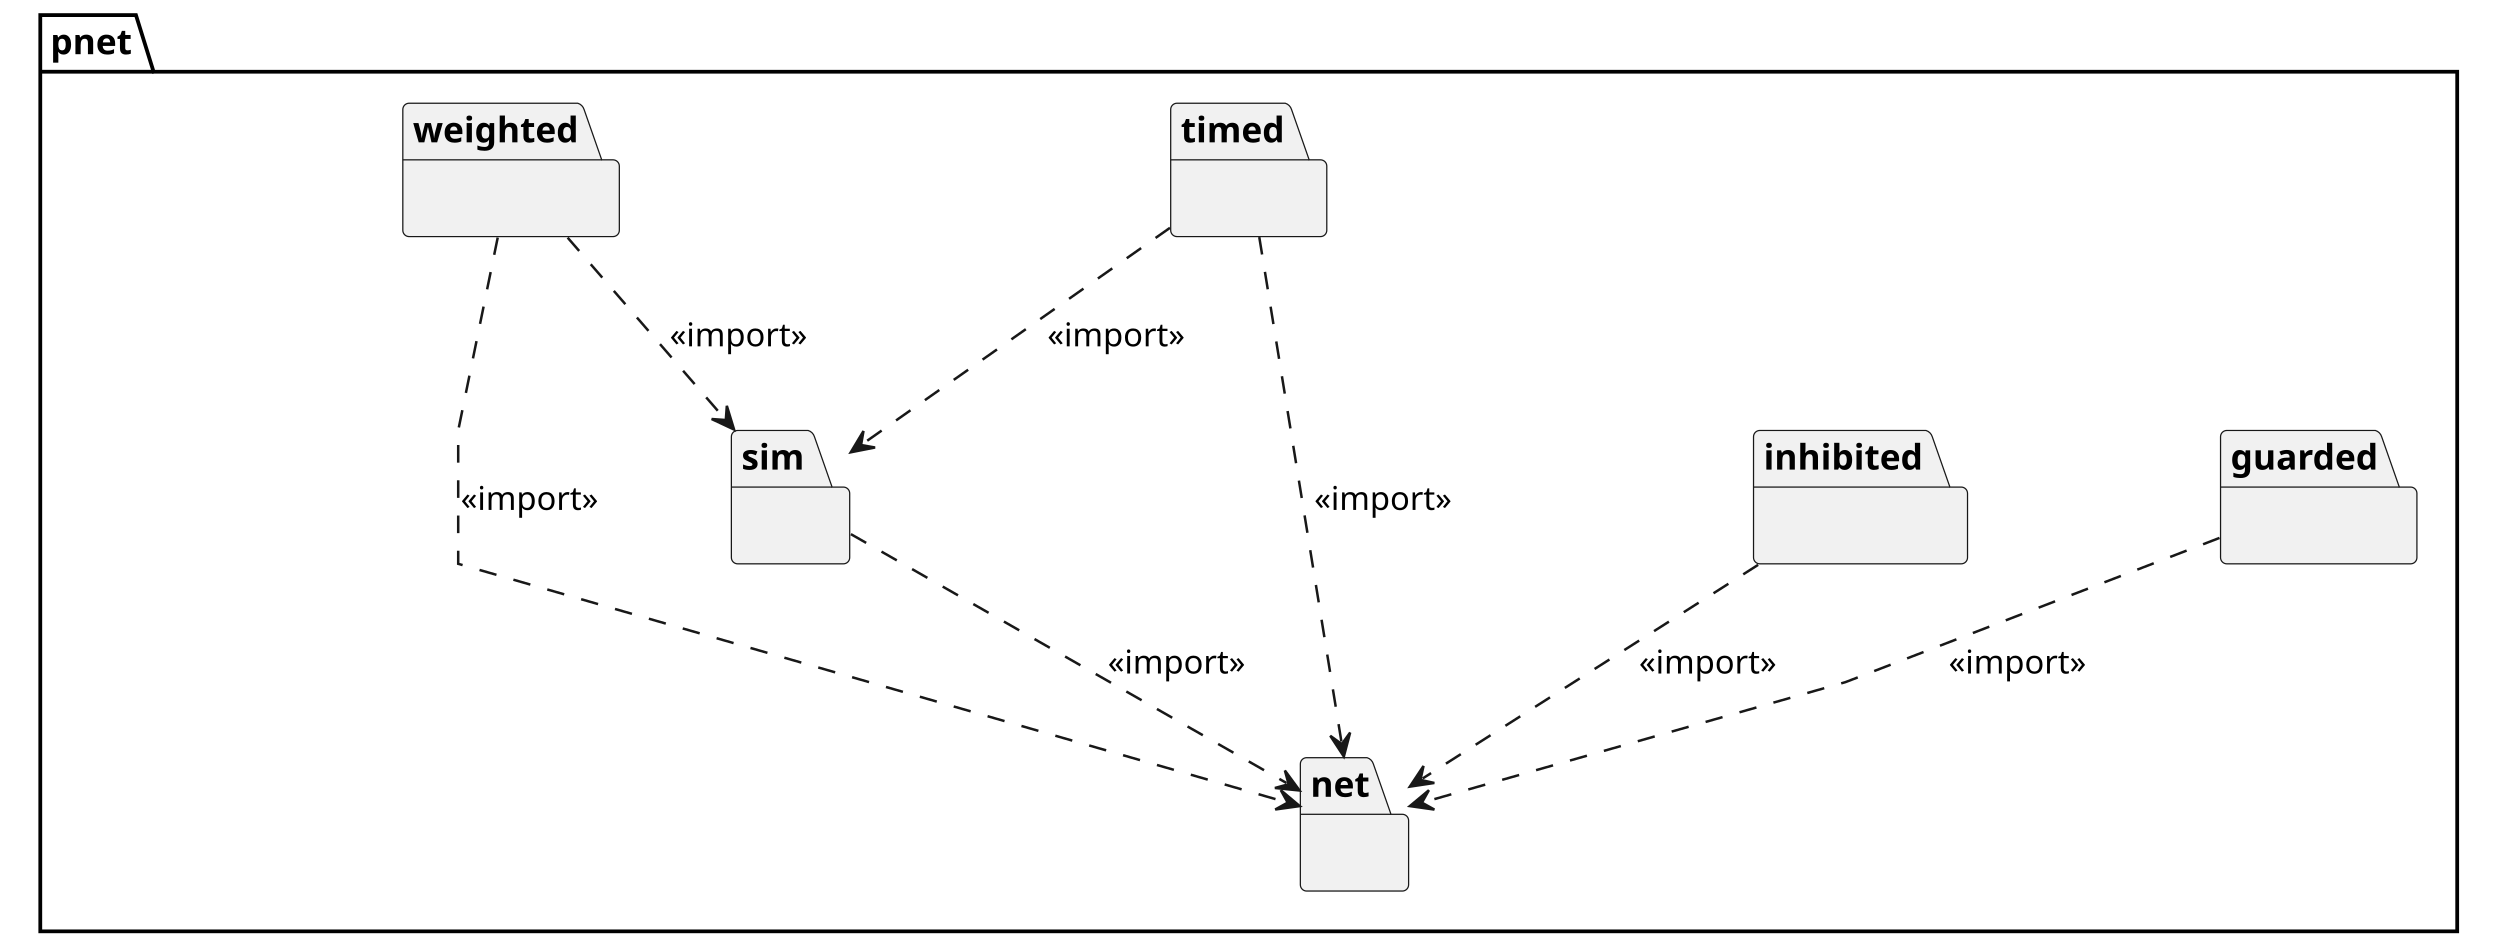
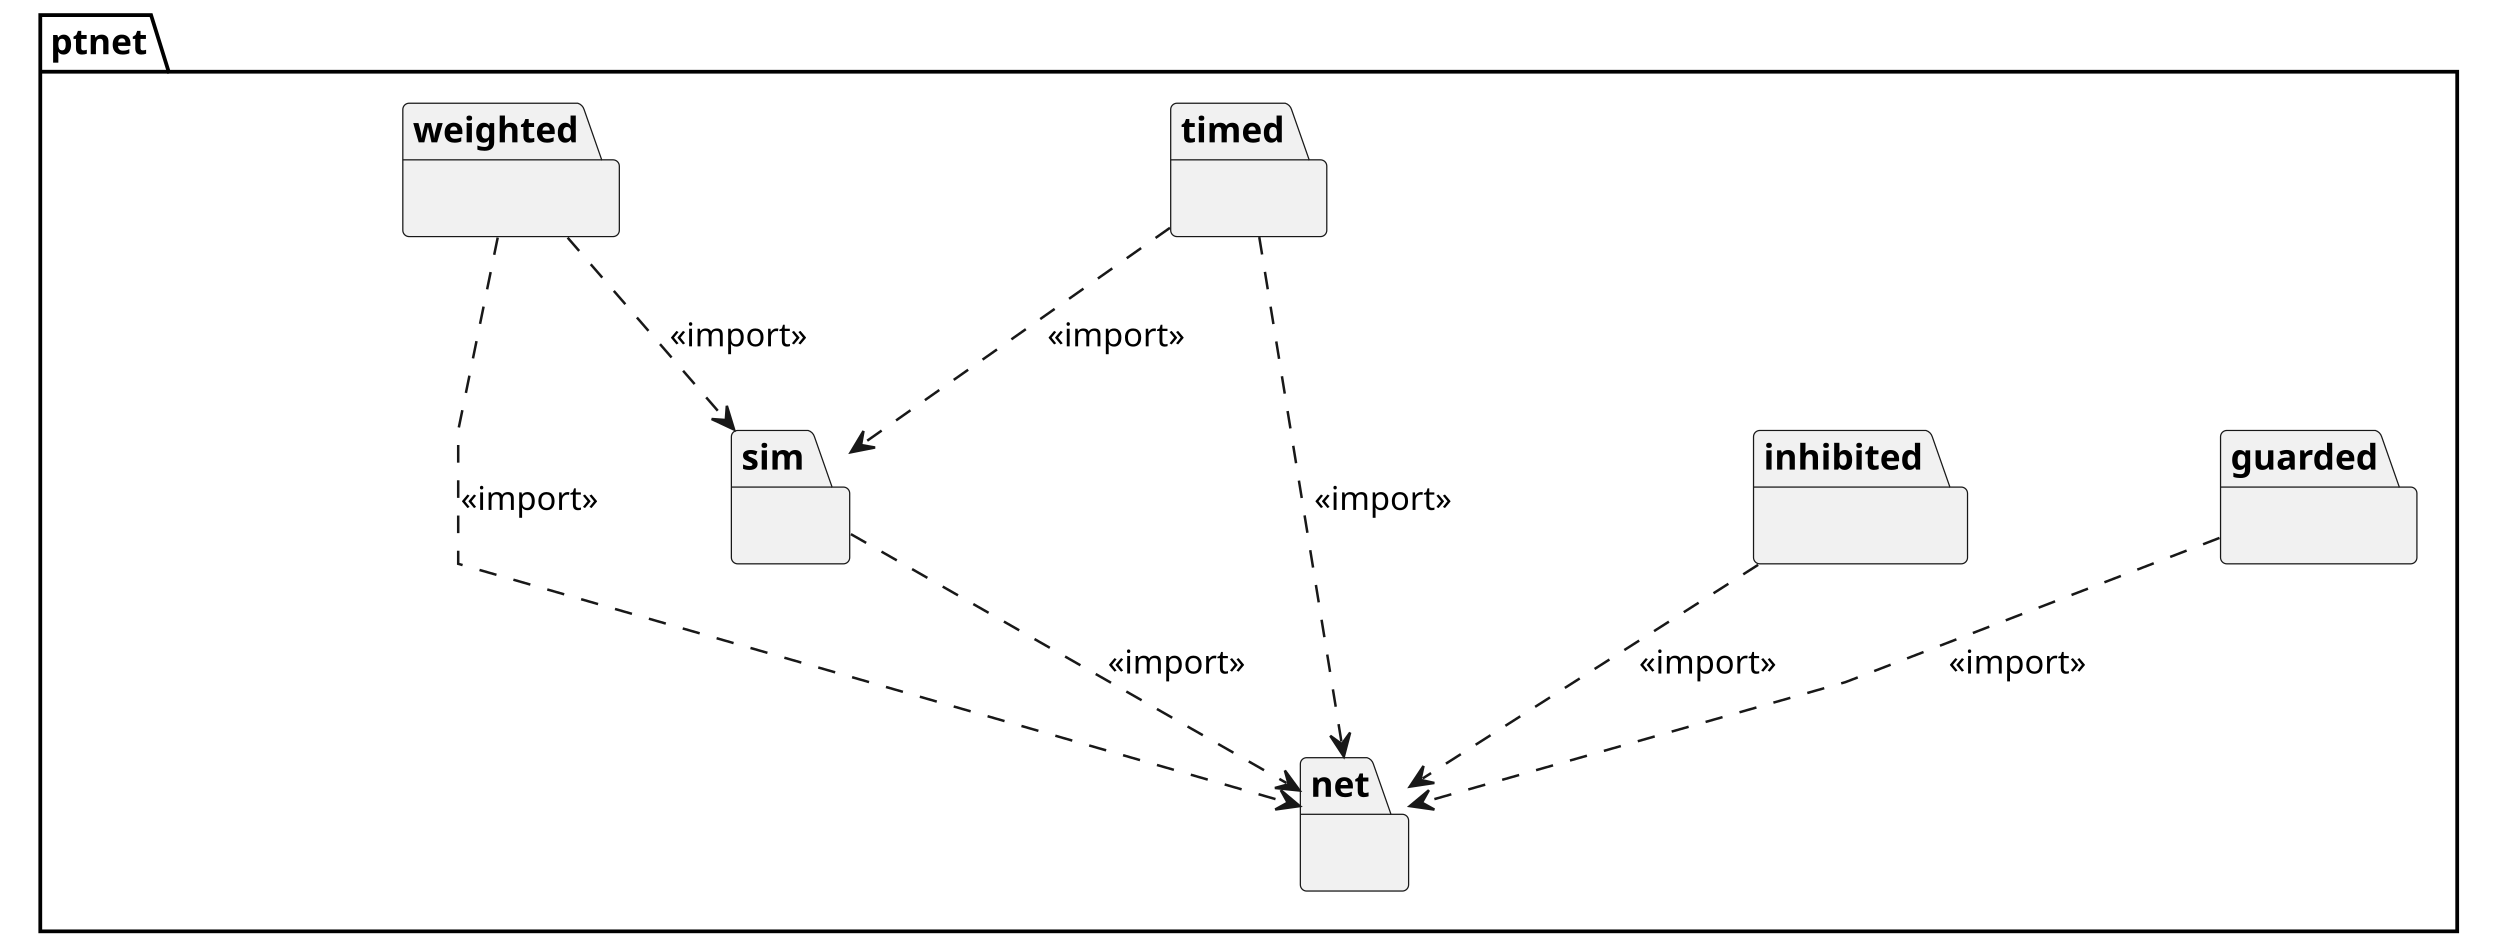
<svg xmlns="http://www.w3.org/2000/svg" contentStyleType="text/css" height="376px" preserveAspectRatio="none" style="width:993px;height:376px;" version="1.1" viewBox="0 0 993 376" width="993px" zoomAndPan="magnify">
  <defs />
  <g>
-     <g id="cluster_pnet">
-       <polygon fill="none" points="16,6,54,6,61,28.488,976,28.488,976,369.93,16,369.93,16,6" style="stroke:#000000;stroke-width:1.5;" />
-       <line style="stroke:#000000;stroke-width:1.5;" x1="16" x2="61" y1="28.488" y2="28.488" />
-       <text fill="#000000" font-family="sans-serif" font-size="14" font-weight="bold" lengthAdjust="spacing" textLength="32" x="20" y="21.535">pnet</text>
+     <g id="cluster_ptnet">
+       <polygon fill="none" points="16,6,60,6,67,28.488,976,28.488,976,369.93,16,369.93,16,6" style="stroke:#000000;stroke-width:1.5;" />
+       <line style="stroke:#000000;stroke-width:1.5;" x1="16" x2="67" y1="28.488" y2="28.488" />
+       <text fill="#000000" font-family="sans-serif" font-size="14" font-weight="bold" lengthAdjust="spacing" textLength="38" x="20" y="21.535">ptnet</text>
    </g>
    <path d="M519,300.95 L543,300.95 A3.75,3.75 0 0 1 545.5,303.45 L552.5,323.438 L557,323.438 A2.5,2.5 0 0 1 559.5,325.938 L559.5,351.427 A2.5,2.5 0 0 1 557,353.927 L519,353.927 A2.5,2.5 0 0 1 516.5,351.427 L516.5,303.45 A2.5,2.5 0 0 1 519,300.95 " fill="#F1F1F1" style="stroke:#181818;stroke-width:0.5;" />
    <line style="stroke:#181818;stroke-width:0.5;" x1="516.5" x2="552.5" y1="323.438" y2="323.438" />
    <text fill="#000000" font-family="sans-serif" font-size="14" font-weight="bold" lengthAdjust="spacing" textLength="23" x="520.5" y="316.485">net</text>
    <path d="M293,170.98 L321,170.98 A3.75,3.75 0 0 1 323.5,173.48 L330.5,193.468 L335,193.468 A2.5,2.5 0 0 1 337.5,195.968 L337.5,221.457 A2.5,2.5 0 0 1 335,223.957 L293,223.957 A2.5,2.5 0 0 1 290.5,221.457 L290.5,173.48 A2.5,2.5 0 0 1 293,170.98 " fill="#F1F1F1" style="stroke:#181818;stroke-width:0.5;" />
    <line style="stroke:#181818;stroke-width:0.5;" x1="290.5" x2="330.5" y1="193.468" y2="193.468" />
    <text fill="#000000" font-family="sans-serif" font-size="14" font-weight="bold" lengthAdjust="spacing" textLength="27" x="294.5" y="186.515">sim</text>
    <path d="M884.5,170.98 L943.5,170.98 A3.75,3.75 0 0 1 946,173.48 L953,193.468 L957.5,193.468 A2.5,2.5 0 0 1 960,195.968 L960,221.457 A2.5,2.5 0 0 1 957.5,223.957 L884.5,223.957 A2.5,2.5 0 0 1 882,221.457 L882,173.48 A2.5,2.5 0 0 1 884.5,170.98 " fill="#F1F1F1" style="stroke:#181818;stroke-width:0.5;" />
    <line style="stroke:#181818;stroke-width:0.5;" x1="882" x2="953" y1="193.468" y2="193.468" />
    <text fill="#000000" font-family="sans-serif" font-size="14" font-weight="bold" lengthAdjust="spacing" textLength="58" x="886" y="186.515">guarded</text>
    <path d="M699,170.98 L765,170.98 A3.75,3.75 0 0 1 767.5,173.48 L774.5,193.468 L779,193.468 A2.5,2.5 0 0 1 781.5,195.968 L781.5,221.457 A2.5,2.5 0 0 1 779,223.957 L699,223.957 A2.5,2.5 0 0 1 696.5,221.457 L696.5,173.48 A2.5,2.5 0 0 1 699,170.98 " fill="#F1F1F1" style="stroke:#181818;stroke-width:0.5;" />
    <line style="stroke:#181818;stroke-width:0.5;" x1="696.5" x2="774.5" y1="193.468" y2="193.468" />
    <text fill="#000000" font-family="sans-serif" font-size="14" font-weight="bold" lengthAdjust="spacing" textLength="65" x="700.5" y="186.515">inhibited</text>
    <path d="M467.5,41 L510.5,41 A3.75,3.75 0 0 1 513,43.5 L520,63.488 L524.5,63.488 A2.5,2.5 0 0 1 527,65.988 L527,91.477 A2.5,2.5 0 0 1 524.5,93.977 L467.5,93.977 A2.5,2.5 0 0 1 465,91.477 L465,43.5 A2.5,2.5 0 0 1 467.5,41 " fill="#F1F1F1" style="stroke:#181818;stroke-width:0.5;" />
    <line style="stroke:#181818;stroke-width:0.5;" x1="465" x2="520" y1="63.488" y2="63.488" />
    <text fill="#000000" font-family="sans-serif" font-size="14" font-weight="bold" lengthAdjust="spacing" textLength="42" x="469" y="56.535">timed</text>
    <path d="M162.5,41 L229.5,41 A3.75,3.75 0 0 1 232,43.5 L239,63.488 L243.5,63.488 A2.5,2.5 0 0 1 246,65.988 L246,91.477 A2.5,2.5 0 0 1 243.5,93.977 L162.5,93.977 A2.5,2.5 0 0 1 160,91.477 L160,43.5 A2.5,2.5 0 0 1 162.5,41 " fill="#F1F1F1" style="stroke:#181818;stroke-width:0.5;" />
    <line style="stroke:#181818;stroke-width:0.5;" x1="160" x2="239" y1="63.488" y2="63.488" />
    <text fill="#000000" font-family="sans-serif" font-size="14" font-weight="bold" lengthAdjust="spacing" textLength="66" x="164" y="56.535">weighted</text>
    <g id="link_sim_net">
      <path codeLine="12" d="M337.97,212.16 C381.76,237.18 468.85,286.934 510.98,311.004 " fill="none" id="sim-to-net" style="stroke:#181818;stroke-width:1.0;stroke-dasharray:7.0,7.0;" />
      <polygon fill="#181818" points="516.19,313.98,510.36,306.042,511.849,311.5,506.391,312.988,516.19,313.98" style="stroke:#181818;stroke-width:1.0;" />
      <text fill="#000000" font-family="sans-serif" font-size="13" lengthAdjust="spacing" textLength="56" x="440" y="267.518">«import»</text>
    </g>
    <g id="link_guarded_net">
      <path codeLine="15" d="M881.59,213.66 C826.46,234.92 733,270.95 733,270.95 C733,270.95 616.761,304.028 565.761,318.538 " fill="none" id="guarded-to-net" style="stroke:#181818;stroke-width:1.0;stroke-dasharray:7.0,7.0;" />
      <polygon fill="#181818" points="559.99,320.18,569.741,321.565,564.799,318.812,567.552,313.87,559.99,320.18" style="stroke:#181818;stroke-width:1.0;" />
      <text fill="#000000" font-family="sans-serif" font-size="13" lengthAdjust="spacing" textLength="56" x="774" y="267.518">«import»</text>
    </g>
    <g id="link_inhibited_net">
      <path codeLine="18" d="M698.32,224.36 C656.57,250.95 598.211,288.108 565.041,309.228 " fill="none" id="inhibited-to-net" style="stroke:#181818;stroke-width:1.0;stroke-dasharray:7.0,7.0;" />
      <polygon fill="#181818" points="559.98,312.45,569.72,310.99,564.198,309.765,565.423,304.242,559.98,312.45" style="stroke:#181818;stroke-width:1.0;" />
      <text fill="#000000" font-family="sans-serif" font-size="13" lengthAdjust="spacing" textLength="56" x="651" y="267.518">«import»</text>
    </g>
    <g id="link_timed_net">
      <path codeLine="21" d="M500.18,94.17 C508.21,143.48 524.746,245.028 532.807,294.568 " fill="none" id="timed-to-net" style="stroke:#181818;stroke-width:1.0;stroke-dasharray:7.0,7.0;" />
      <polygon fill="#181818" points="533.77,300.49,536.273,290.964,532.967,295.555,528.377,292.249,533.77,300.49" style="stroke:#181818;stroke-width:1.0;" />
      <text fill="#000000" font-family="sans-serif" font-size="13" lengthAdjust="spacing" textLength="56" x="522" y="202.538">«import»</text>
    </g>
    <g id="link_timed_sim">
      <path codeLine="22" d="M464.71,90.49 C428.73,115.79 375.367,153.308 342.827,176.198 " fill="none" id="timed-to-sim" style="stroke:#181818;stroke-width:1.0;stroke-dasharray:7.0,7.0;" />
      <polygon fill="#181818" points="337.92,179.65,347.583,177.744,342.01,176.773,342.98,171.2,337.92,179.65" style="stroke:#181818;stroke-width:1.0;" />
      <text fill="#000000" font-family="sans-serif" font-size="13" lengthAdjust="spacing" textLength="56" x="416" y="137.548">«import»</text>
    </g>
    <g id="link_weighted_net">
      <path codeLine="25" d="M197.7,94.35 C191.48,124.71 182,170.98 182,170.98 C182,170.98 182,223.95 182,223.95 C182,223.95 433.204,296.27 510.504,318.52 " fill="none" id="weighted-to-net" style="stroke:#181818;stroke-width:1.0;stroke-dasharray:7.0,7.0;" />
      <polygon fill="#181818" points="516.27,320.18,508.728,313.847,511.465,318.797,506.515,321.534,516.27,320.18" style="stroke:#181818;stroke-width:1.0;" />
      <text fill="#000000" font-family="sans-serif" font-size="13" lengthAdjust="spacing" textLength="56" x="183" y="202.538">«import»</text>
    </g>
    <g id="link_weighted_sim">
      <path codeLine="26" d="M225.46,94.39 C244.72,116.59 268.389,143.877 287.639,166.077 " fill="none" id="weighted-to-sim" style="stroke:#181818;stroke-width:1.0;stroke-dasharray:7.0,7.0;" />
      <polygon fill="#181818" points="291.57,170.61,288.696,161.19,288.294,166.832,282.652,166.431,291.57,170.61" style="stroke:#181818;stroke-width:1.0;" />
      <text fill="#000000" font-family="sans-serif" font-size="13" lengthAdjust="spacing" textLength="56" x="266" y="137.548">«import»</text>
    </g>
  </g>
</svg>
